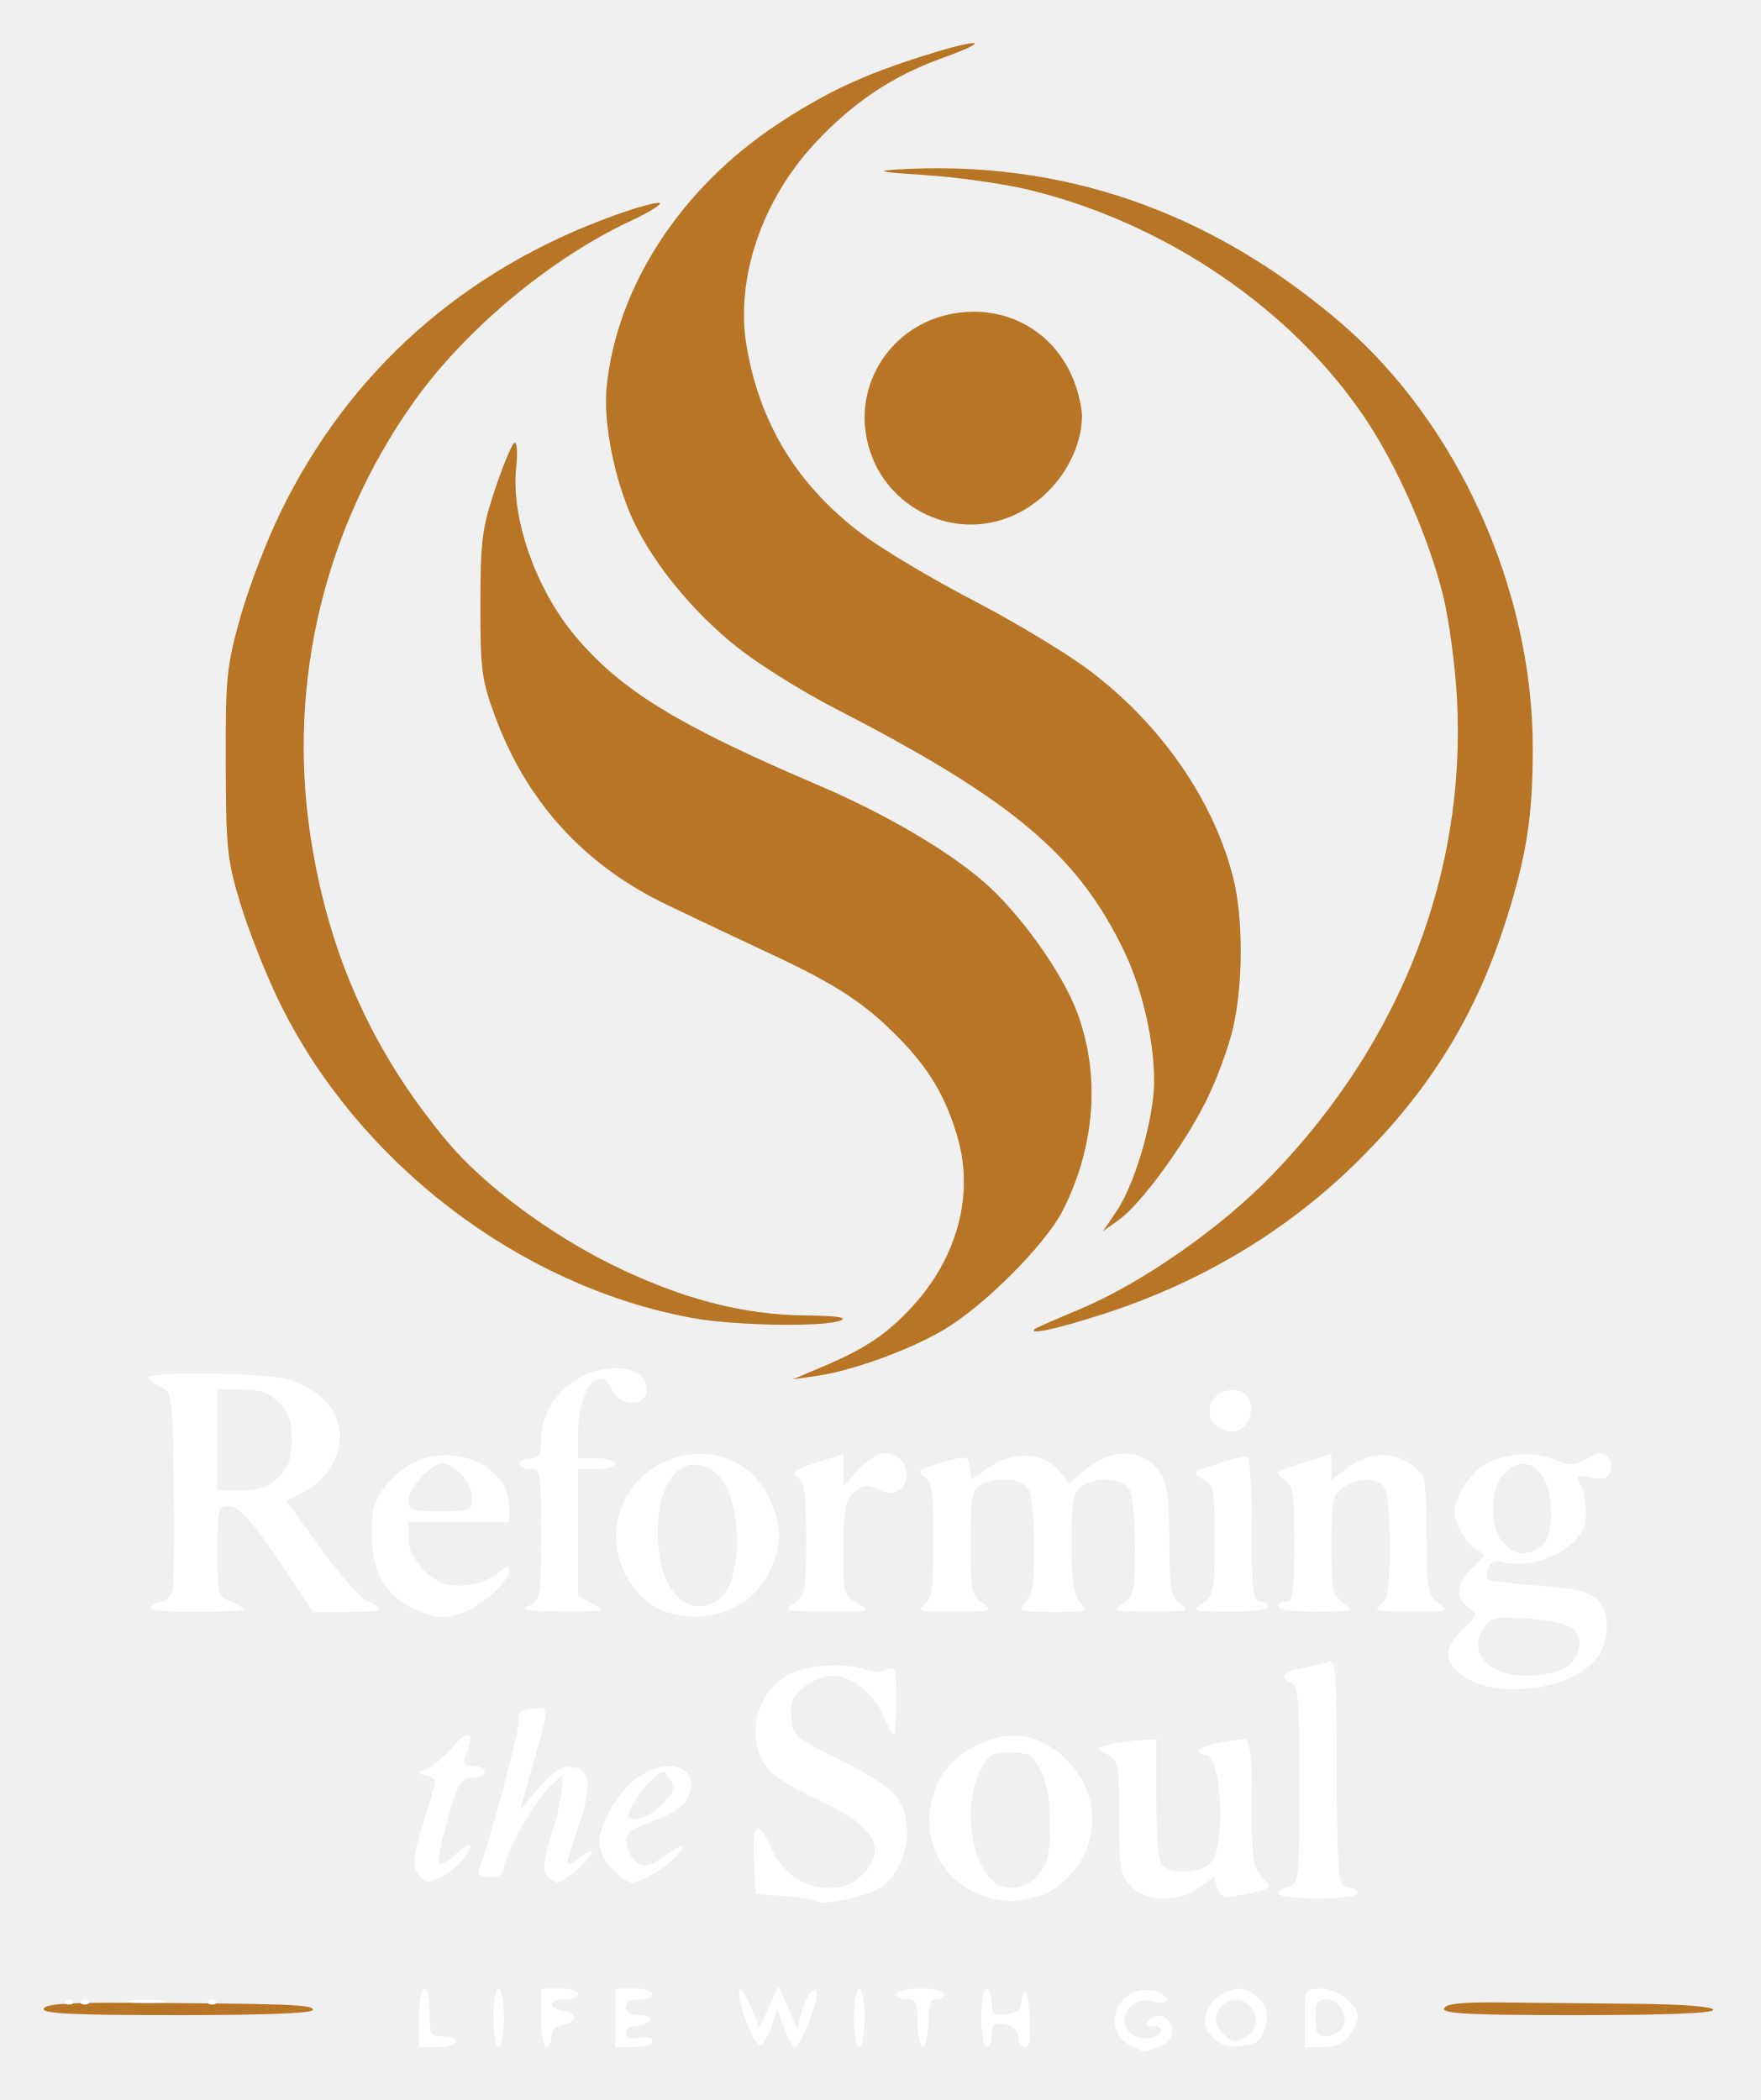
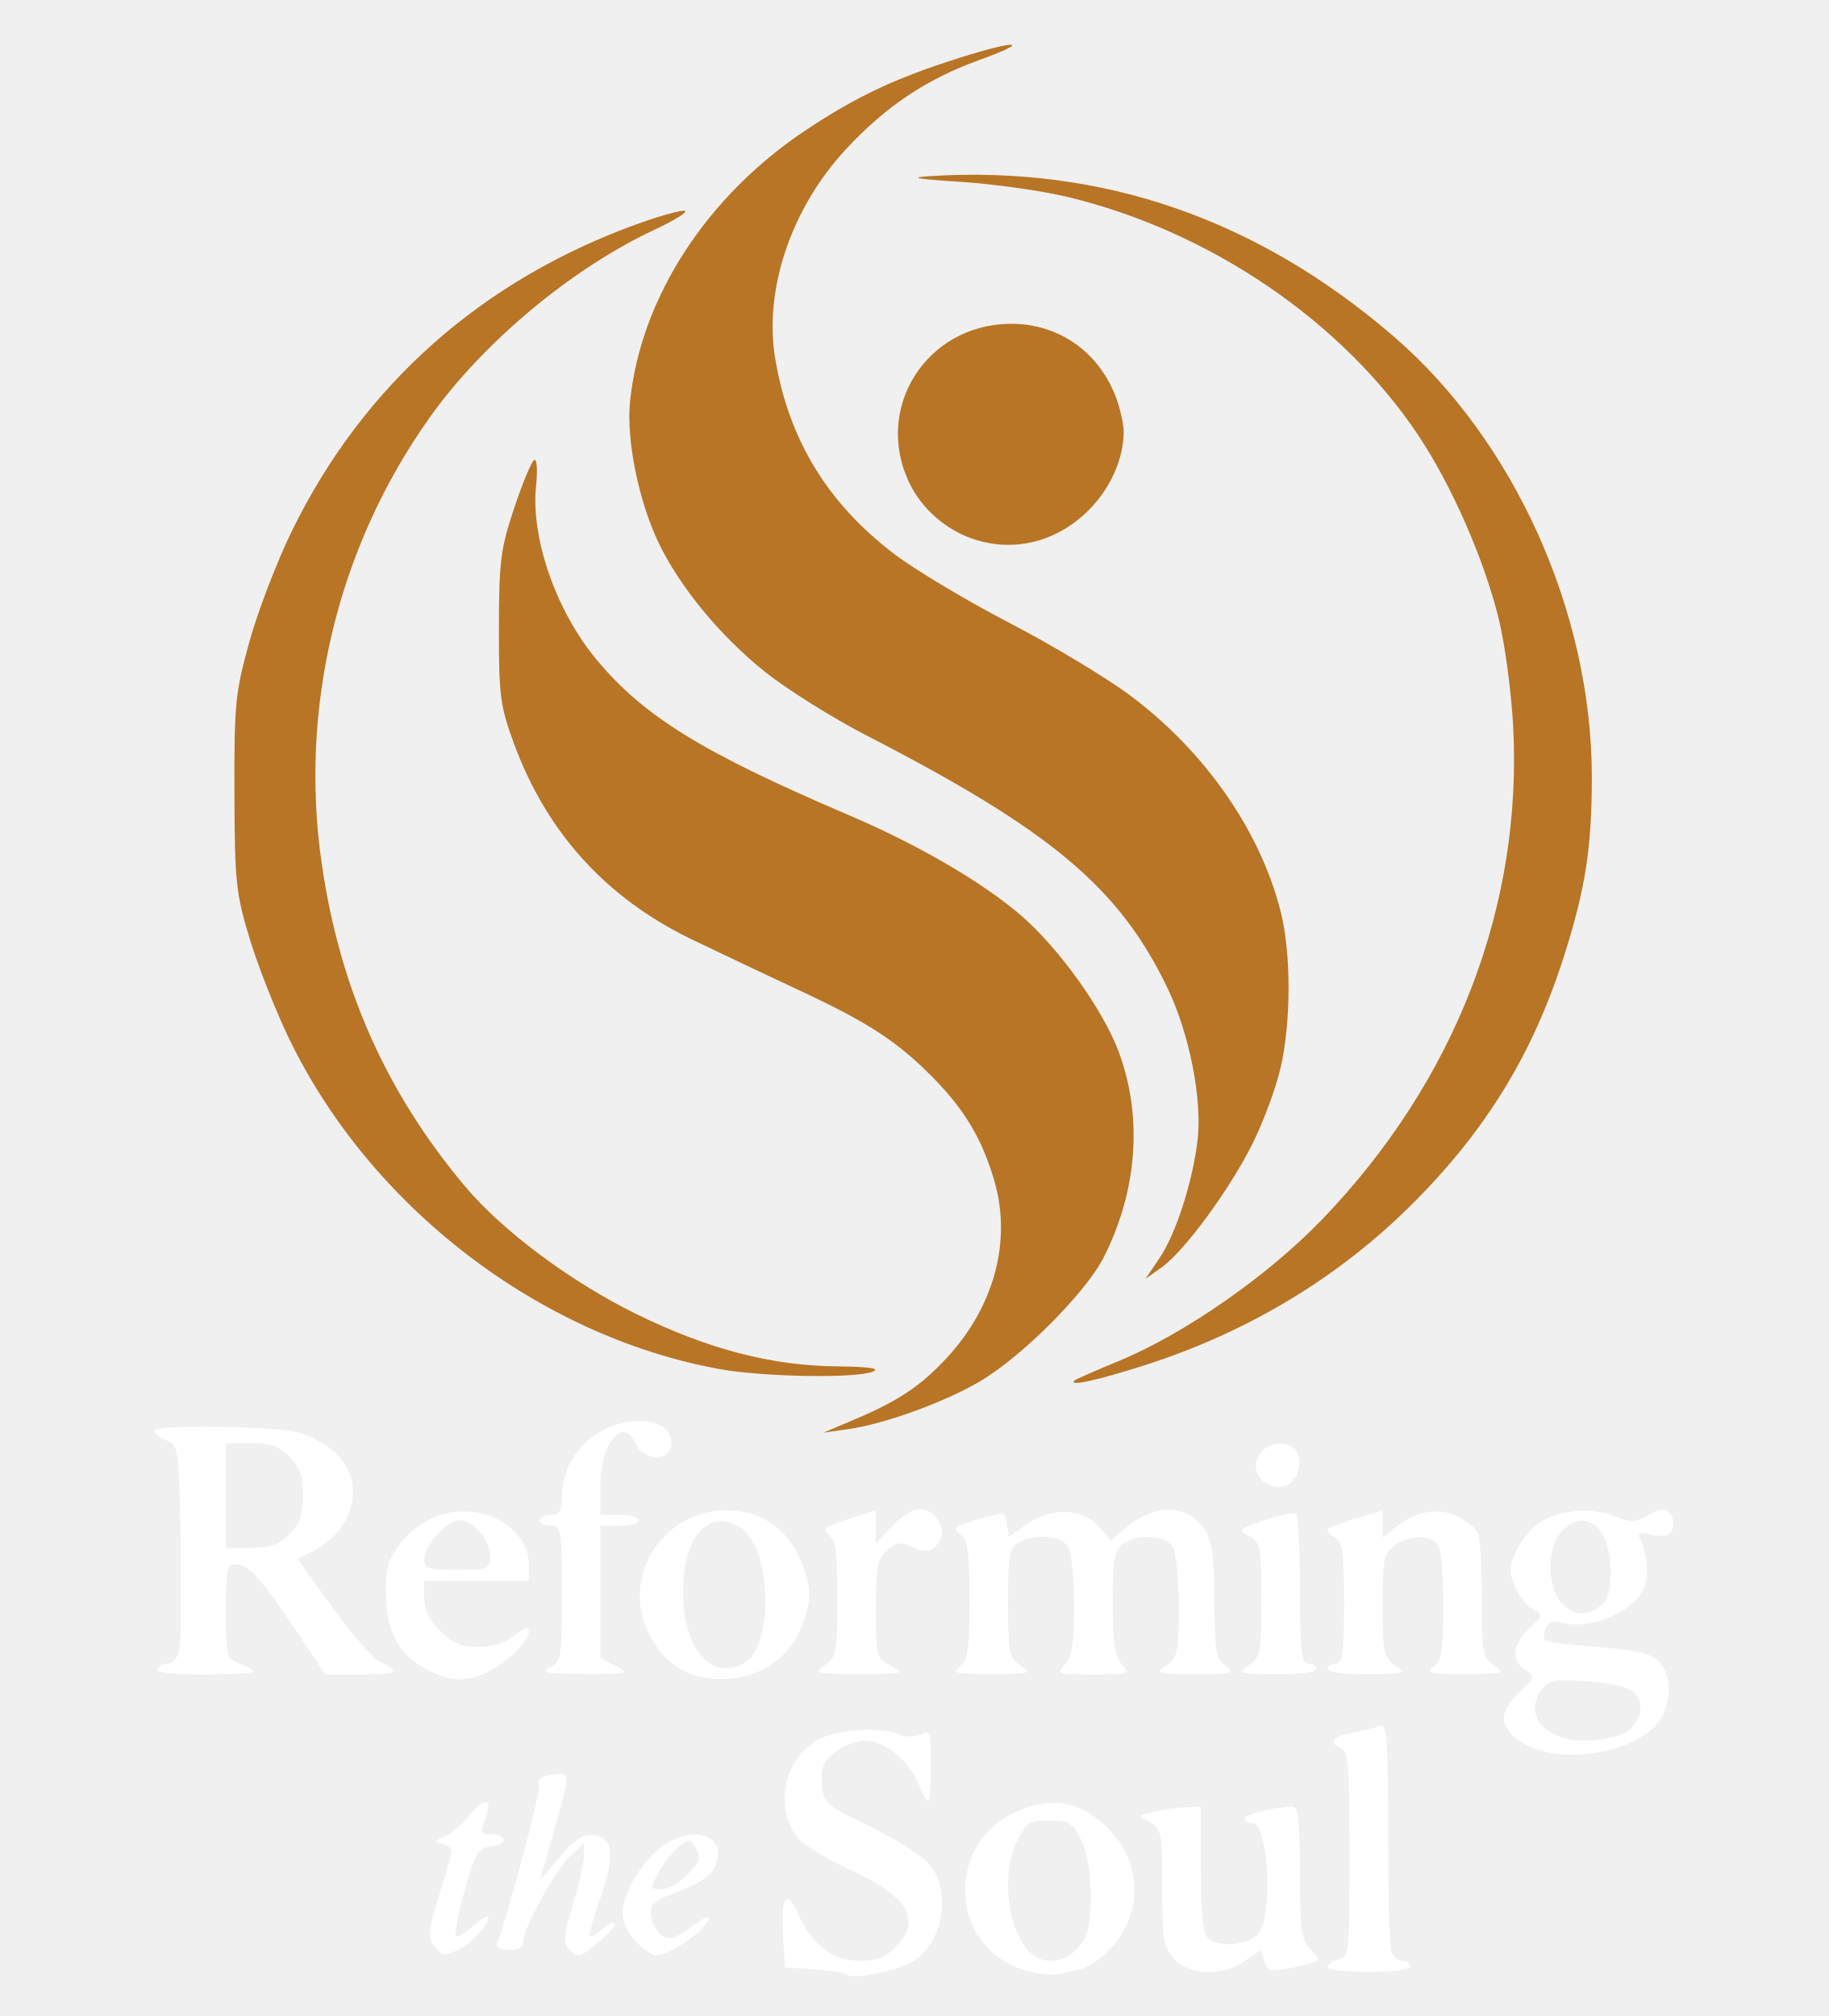
- <svg xmlns="http://www.w3.org/2000/svg" viewBox="0 0 332 396" width="332" height="396" role="img" aria-label="Reforming the Soul — Life with God">
-   <path fill="#b87525" fill-rule="evenodd" d="M8.237,378.790 C8.530,377.911 12.716,377.604 23.570,377.666 C54.609,377.842 59.000,378.008 59.000,379.000 C59.000,379.641 49.806,380.000 33.417,380.000 C13.849,380.000 7.928,379.716 8.237,378.790 Z M272.251,378.750 C272.553,377.847 275.564,377.529 283.084,377.605 C288.813,377.662 300.137,377.775 308.250,377.855 C317.320,377.944 323.000,378.385 323.000,379.000 C323.000,379.641 313.806,380.000 297.417,380.000 C277.394,380.000 271.924,379.728 272.251,378.750 Z M155.108,257.714 C163.161,254.303 167.187,251.606 171.968,246.419 C180.500,237.163 183.678,225.284 180.525,214.438 C178.310,206.820 175.148,201.494 169.344,195.606 C162.913,189.084 157.638,185.640 145.187,179.833 C139.309,177.093 130.450,172.893 125.500,170.502 C110.020,163.024 99.203,151.083 93.281,134.937 C90.808,128.195 90.555,126.239 90.569,114.000 C90.584,101.978 90.885,99.601 93.324,92.290 C94.830,87.774 96.466,83.830 96.960,83.525 C97.473,83.207 97.625,85.237 97.313,88.256 C96.337,97.711 100.985,111.005 108.348,119.819 C116.958,130.123 127.600,136.673 154.169,148.018 C166.790,153.407 178.610,160.314 185.522,166.339 C192.325,172.269 200.223,183.315 203.060,190.867 C207.481,202.633 206.514,216.125 200.384,228.235 C197.117,234.687 185.488,246.334 177.835,250.821 C171.354,254.619 160.588,258.518 154.000,259.452 L149.500,260.090 L155.108,257.714 Z M195.083,250.615 C195.312,250.403 198.972,248.792 203.215,247.036 C215.094,242.119 230.221,231.574 240.030,221.372 C264.210,196.223 276.460,164.533 274.688,131.715 C274.355,125.547 273.183,116.839 272.084,112.365 C269.425,101.543 263.531,88.101 257.452,78.995 C243.656,58.330 219.714,42.031 194.000,35.798 C189.325,34.665 180.550,33.416 174.500,33.022 C166.095,32.476 164.798,32.227 169.000,31.967 C200.171,30.038 228.224,39.745 252.928,61.007 C274.872,79.894 288.963,111.160 288.979,141.000 C288.986,153.938 287.815,161.426 283.839,173.863 C278.245,191.362 269.753,205.215 256.484,218.484 C243.057,231.910 226.556,241.861 207.738,247.878 C199.132,250.630 193.826,251.778 195.083,250.615 Z M130.500,248.533 C97.764,242.519 67.230,219.055 52.489,188.586 C50.072,183.589 46.861,175.450 45.354,170.500 C42.830,162.207 42.610,160.126 42.557,144.000 C42.504,127.834 42.712,125.738 45.278,116.500 C46.806,111.000 50.253,102.000 52.937,96.500 C65.898,69.946 87.451,50.809 115.901,40.592 C119.972,39.130 123.772,38.091 124.345,38.282 C124.919,38.473 122.450,40.005 118.858,41.686 C103.670,48.793 87.539,62.293 77.858,76.000 C61.222,99.554 54.265,128.568 58.435,157.000 C61.738,179.519 70.088,198.281 84.416,215.372 C91.182,223.443 103.619,232.717 115.500,238.550 C128.511,244.938 140.087,247.955 152.000,248.063 C157.684,248.115 159.837,248.425 158.500,249.000 C155.513,250.284 138.482,250.000 130.500,248.533 Z M210.474,228.443 C213.461,224.041 216.474,214.724 217.407,207.000 C218.287,199.720 215.946,187.768 212.036,179.575 C203.280,161.228 190.942,150.843 157.340,133.537 C151.201,130.375 142.922,125.192 138.941,122.019 C130.718,115.466 123.306,106.453 119.470,98.345 C115.909,90.817 113.689,79.783 114.369,72.984 C116.254,54.127 128.266,35.588 146.396,23.553 C155.560,17.471 162.609,14.158 174.143,10.515 C184.888,7.120 187.421,7.418 177.689,10.932 C168.175,14.367 160.737,19.356 153.535,27.135 C143.590,37.877 138.632,52.622 140.744,65.178 C143.211,79.853 150.269,91.413 162.372,100.601 C166.151,103.471 175.601,109.118 183.372,113.152 C191.142,117.185 201.034,123.145 205.354,126.396 C218.850,136.552 228.766,150.829 232.485,165.460 C234.419,173.069 234.401,185.669 232.443,194.000 C231.603,197.575 229.356,203.650 227.449,207.500 C223.324,215.831 215.053,227.114 210.908,230.066 L207.938,232.180 L210.474,228.443 Z M176.500,97.793 C171.572,96.071 167.335,92.323 165.102,87.711 C158.531,74.136 168.152,58.924 183.397,58.787 C192.393,58.706 199.942,64.179 202.862,72.899 C203.488,74.769 203.997,77.244 203.994,78.399 C203.981,83.299 201.570,88.693 197.632,92.632 C191.827,98.436 183.887,100.376 176.500,97.793 Z" />
-   <path fill="#ffffff" fill-rule="evenodd" d="M213.272,385.789 C207.127,382.824 210.911,373.757 217.593,375.434 C218.917,375.766 220.000,376.488 220.000,377.038 C220.000,377.607 218.916,377.766 217.487,377.407 C214.576,376.677 212.000,378.397 212.000,381.073 C212.000,383.297 214.614,384.914 217.142,384.253 C219.469,383.644 219.584,382.000 217.300,382.000 C216.034,382.000 215.889,381.711 216.733,380.867 C218.351,379.249 221.000,380.568 221.000,382.993 C221.000,384.280 220.040,385.414 218.435,386.025 C217.024,386.561 215.787,386.970 215.685,386.932 C215.583,386.895 214.497,386.381 213.272,385.789 Z M79.000,380.500 C79.000,377.475 79.450,375.000 80.000,375.000 C80.550,375.000 81.000,377.025 81.000,379.500 C81.000,383.633 81.204,384.000 83.500,384.000 C84.875,384.000 86.000,384.450 86.000,385.000 C86.000,385.550 84.425,386.000 82.500,386.000 L79.000,386.000 L79.000,380.500 Z M93.000,380.500 C93.000,377.475 93.450,375.000 94.000,375.000 C94.550,375.000 95.000,377.475 95.000,380.500 C95.000,383.525 94.550,386.000 94.000,386.000 C93.450,386.000 93.000,383.525 93.000,380.500 Z M102.000,380.500 L102.000,375.000 L105.500,375.000 C107.425,375.000 109.000,375.450 109.000,376.000 C109.000,376.550 107.875,377.000 106.500,377.000 C103.389,377.000 103.189,378.746 106.250,379.180 C108.996,379.570 108.852,381.379 106.040,381.820 C104.802,382.014 104.000,382.898 104.000,384.070 C104.000,385.131 103.550,386.000 103.000,386.000 C102.450,386.000 102.000,383.525 102.000,380.500 Z M116.000,380.500 L116.000,375.000 L119.500,375.000 C121.425,375.000 123.000,375.450 123.000,376.000 C123.000,376.550 121.875,377.000 120.500,377.000 C118.944,377.000 118.000,377.567 118.000,378.500 C118.000,379.443 118.951,380.000 120.559,380.000 C122.010,380.000 122.851,380.433 122.500,381.000 C122.160,381.550 121.009,382.000 119.941,382.000 C118.873,382.000 118.000,382.613 118.000,383.361 C118.000,384.274 118.824,384.565 120.500,384.245 C121.959,383.966 123.000,384.232 123.000,384.883 C123.000,385.498 121.425,386.000 119.500,386.000 L116.000,386.000 L116.000,380.500 Z M140.585,380.967 C138.435,374.986 139.253,372.969 141.575,378.526 L143.177,382.360 L144.974,378.430 L146.770,374.500 L148.539,378.500 L150.308,382.500 L151.170,379.299 C152.052,376.024 154.000,373.862 154.000,376.158 C154.000,378.247 150.793,386.000 149.929,386.000 C149.489,386.000 148.550,384.397 147.841,382.437 L146.553,378.874 L145.457,382.127 C144.855,383.916 143.922,385.526 143.384,385.705 C142.846,385.885 141.587,383.752 140.585,380.967 Z M161.000,380.500 C161.000,377.475 161.450,375.000 162.000,375.000 C162.550,375.000 163.000,377.475 163.000,380.500 C163.000,383.525 162.550,386.000 162.000,386.000 C161.450,386.000 161.000,383.525 161.000,380.500 Z M173.000,381.500 C173.000,377.667 172.704,377.000 171.000,377.000 C169.900,377.000 169.000,376.550 169.000,376.000 C169.000,375.450 171.025,375.000 173.500,375.000 C175.975,375.000 178.000,375.450 178.000,376.000 C178.000,376.550 177.325,377.000 176.500,377.000 C175.389,377.000 175.000,378.167 175.000,381.500 C175.000,383.975 174.550,386.000 174.000,386.000 C173.450,386.000 173.000,383.975 173.000,381.500 Z M185.000,380.500 C185.000,377.475 185.450,375.000 186.000,375.000 C186.550,375.000 187.000,376.155 187.000,377.566 C187.000,379.776 187.382,380.089 189.750,379.816 C191.526,379.612 192.505,378.905 192.513,377.821 C192.520,376.897 192.814,375.853 193.166,375.501 C193.518,375.148 193.963,377.367 194.153,380.431 C194.401,384.407 194.142,386.002 193.250,386.001 C192.562,386.001 192.000,385.152 192.000,384.117 C192.000,382.902 191.113,382.064 189.500,381.755 C187.404,381.355 187.000,381.659 187.000,383.639 C187.000,384.937 186.550,386.000 186.000,386.000 C185.450,386.000 185.000,383.525 185.000,380.500 Z M228.516,384.018 C227.023,382.368 226.831,381.382 227.585,379.238 C228.705,376.053 233.241,374.032 235.736,375.605 C238.639,377.437 239.497,379.683 238.443,382.697 C237.655,384.954 236.775,385.558 233.931,385.799 C231.364,386.015 229.884,385.529 228.516,384.018 Z M246.000,380.500 C246.000,375.056 246.030,375.000 249.000,375.000 C252.065,375.000 256.000,377.967 256.000,380.277 C256.000,380.980 255.299,382.555 254.443,383.777 C253.347,385.342 251.868,386.000 249.443,386.000 L246.000,386.000 L246.000,380.500 Z M235.418,383.684 C238.981,381.078 234.987,375.259 231.250,377.612 C228.865,379.114 228.572,381.430 230.521,383.379 C232.485,385.342 233.097,385.380 235.418,383.684 Z M252.947,382.564 C254.559,380.622 252.618,377.000 249.965,377.000 C248.386,377.000 248.000,377.688 248.000,380.500 C248.000,383.257 248.398,384.000 249.878,384.000 C250.910,384.000 252.291,383.354 252.947,382.564 Z M12.333,377.333 C12.700,376.967 13.300,376.967 13.667,377.333 C14.033,377.700 13.733,378.000 13.000,378.000 C12.267,378.000 11.967,377.700 12.333,377.333 Z M15.333,377.333 C15.700,376.967 16.300,376.967 16.667,377.333 C17.033,377.700 16.733,378.000 16.000,378.000 C15.267,378.000 14.967,377.700 15.333,377.333 Z M24.768,377.275 C26.565,377.053 29.265,377.057 30.768,377.285 C32.271,377.514 30.800,377.696 27.500,377.690 C24.200,377.685 22.971,377.498 24.768,377.275 Z M39.333,377.333 C39.700,376.967 40.300,376.967 40.667,377.333 C41.033,377.700 40.733,378.000 40.000,378.000 C39.267,378.000 38.967,377.700 39.333,377.333 Z M153.835,358.502 C153.505,358.172 150.819,357.736 147.867,357.535 L142.500,357.168 L142.193,351.953 C141.739,344.238 142.725,342.670 144.931,347.598 C147.386,353.081 151.294,356.000 156.180,356.000 C158.999,356.000 160.776,355.315 162.545,353.545 C167.424,348.667 164.916,344.278 154.551,339.555 C150.574,337.742 146.390,335.262 145.255,334.043 C140.503,328.943 141.992,319.804 148.190,316.026 C151.635,313.925 159.571,313.365 163.500,314.945 C164.600,315.387 166.287,315.339 167.250,314.839 C168.831,314.018 169.000,314.561 169.000,320.465 C169.000,324.059 168.781,327.000 168.513,327.000 C168.246,327.000 167.400,325.501 166.635,323.668 C164.873,319.452 160.536,316.000 157.000,316.000 C155.498,316.000 153.060,316.952 151.581,318.115 C149.397,319.833 148.950,320.911 149.196,323.865 C149.488,327.354 149.837,327.663 157.897,331.570 C162.515,333.809 167.353,336.872 168.647,338.376 C172.979,343.413 171.090,353.367 165.233,356.365 C162.043,357.998 154.706,359.373 153.835,358.502 Z M187.123,357.987 C179.429,356.195 174.619,349.649 175.286,341.878 C175.799,335.892 179.134,331.271 184.725,328.797 C190.923,326.056 196.319,327.084 201.164,331.929 C207.229,337.993 207.554,347.021 201.940,353.416 C200.311,355.271 197.746,357.083 196.239,357.442 C194.733,357.801 192.825,358.248 192.000,358.434 C191.175,358.621 188.980,358.420 187.123,357.987 Z M213.174,355.686 C211.223,353.608 211.000,352.279 211.000,342.721 C211.000,332.711 210.865,331.996 208.750,330.827 C206.513,329.590 206.517,329.579 209.500,328.910 C211.150,328.540 213.738,328.183 215.250,328.118 L218.000,328.000 L218.000,339.300 C218.000,346.756 218.408,351.008 219.200,351.800 C221.022,353.622 226.466,353.247 228.345,351.171 C231.157,348.064 230.337,331.000 227.375,331.000 C226.619,331.000 226.000,330.609 226.000,330.131 C226.000,329.357 231.437,328.040 234.750,328.011 C235.681,328.003 236.000,331.061 236.000,340.000 C236.000,350.562 236.234,352.234 237.949,353.949 C240.113,356.113 240.092,356.130 233.337,357.486 C230.707,358.014 230.062,357.770 229.514,356.044 L228.855,353.967 L226.023,355.984 C222.048,358.814 215.981,358.674 213.174,355.686 Z M241.000,357.117 C241.000,356.631 241.900,355.998 243.000,355.710 C244.910,355.211 245.000,354.346 245.000,336.562 C245.000,320.929 244.759,317.845 243.500,317.362 C240.979,316.394 241.817,315.257 245.571,314.553 C247.535,314.184 249.785,313.636 250.571,313.334 C251.780,312.870 252.000,315.864 252.000,332.811 C252.000,343.825 252.273,353.548 252.607,354.418 C252.941,355.288 253.841,356.000 254.607,356.000 C255.373,356.000 256.000,356.450 256.000,357.000 C256.000,357.578 252.833,358.000 248.500,358.000 C244.375,358.000 241.000,357.602 241.000,357.117 Z M195.927,353.365 C197.550,351.302 198.000,349.295 197.998,344.115 C197.997,339.821 197.383,336.272 196.248,334.000 C194.687,330.875 194.072,330.500 190.500,330.500 C186.928,330.500 186.313,330.875 184.752,334.000 C181.764,339.980 182.724,349.827 186.725,354.248 C189.112,356.886 193.488,356.466 195.927,353.365 Z M79.200,353.800 C77.571,352.171 77.694,350.558 80.013,343.161 C81.106,339.674 82.000,336.445 82.000,335.984 C82.000,335.524 81.213,334.958 80.250,334.728 C78.684,334.353 78.710,334.227 80.500,333.526 C81.600,333.094 83.703,331.340 85.173,329.627 C88.202,326.098 89.544,326.440 88.053,330.361 C87.185,332.644 87.308,333.000 88.966,333.000 C92.032,333.000 92.307,334.832 89.293,335.182 C86.807,335.470 86.353,336.197 84.405,343.000 C83.223,347.125 82.471,350.871 82.734,351.325 C82.996,351.779 84.205,351.217 85.420,350.075 C86.635,348.934 87.948,348.000 88.338,348.000 C89.828,348.000 85.851,352.747 83.439,353.846 C80.355,355.251 80.654,355.254 79.200,353.800 Z M103.109,353.632 C102.248,352.594 102.457,350.720 103.974,345.882 C105.074,342.372 105.980,338.409 105.987,337.076 L106.000,334.651 L103.593,336.913 C100.822,339.515 95.000,350.003 95.000,352.390 C95.000,353.458 94.123,354.000 92.393,354.000 C90.721,354.000 89.956,353.552 90.261,352.750 C92.362,347.219 98.058,325.775 97.811,324.326 C97.579,322.964 98.232,322.416 100.382,322.171 C103.686,321.793 103.692,321.479 100.151,333.906 L98.041,341.312 L101.645,337.102 C104.446,333.829 105.834,332.959 107.874,333.196 C111.359,333.600 111.684,336.734 109.037,344.407 C107.917,347.655 107.000,350.762 107.000,351.312 C107.000,351.861 107.903,351.493 109.006,350.494 C110.110,349.496 111.254,348.920 111.548,349.215 C112.144,349.811 106.311,355.000 105.046,355.000 C104.605,355.000 103.734,354.384 103.109,353.632 Z M115.455,352.545 C114.015,351.106 113.002,348.935 113.005,347.295 C113.012,343.654 116.835,337.407 120.558,334.953 C126.548,331.004 132.364,333.631 129.657,339.062 C128.869,340.642 126.592,342.162 123.169,343.392 C118.528,345.061 117.931,345.589 118.197,347.793 C118.364,349.171 119.269,350.780 120.209,351.368 C121.533,352.197 122.591,351.939 124.918,350.219 C128.704,347.420 129.885,347.364 127.407,350.102 C125.381,352.341 120.819,355.000 119.004,355.000 C118.402,355.000 116.805,353.895 115.455,352.545 Z M124.545,340.545 C127.240,337.851 127.416,337.206 126.046,335.040 C125.259,333.795 124.802,333.869 122.959,335.537 C121.769,336.614 120.155,338.734 119.372,340.248 C118.040,342.823 118.082,343.000 120.020,343.000 C121.159,343.000 123.195,341.895 124.545,340.545 Z M280.753,318.093 C276.319,317.173 273.000,314.456 273.000,311.746 C273.000,310.677 274.309,308.580 275.909,307.085 C278.688,304.489 278.733,304.314 276.909,303.175 C274.244,301.511 274.530,298.517 277.628,295.644 C280.184,293.274 280.202,293.178 278.265,292.142 C277.170,291.556 275.695,289.677 274.986,287.967 C273.893,285.328 273.942,284.344 275.309,281.477 C276.196,279.619 278.047,277.360 279.422,276.459 C283.019,274.102 288.939,273.561 292.999,275.218 C296.049,276.463 296.805,276.445 299.193,275.074 C301.278,273.878 302.188,273.788 303.089,274.689 C303.736,275.336 303.974,276.626 303.617,277.555 C303.128,278.831 302.233,279.097 299.960,278.642 C297.234,278.097 297.047,278.220 297.976,279.954 C298.539,281.007 299.000,283.433 299.000,285.345 C299.000,287.988 298.273,289.434 295.971,291.371 C292.648,294.167 287.355,295.557 283.611,294.617 C281.918,294.192 281.023,294.497 280.581,295.650 C280.235,296.550 280.193,297.526 280.486,297.819 C280.779,298.112 285.054,298.643 289.985,298.999 C296.614,299.477 299.479,300.123 300.975,301.478 C303.211,303.501 303.595,307.601 301.897,311.327 C299.543,316.494 289.122,319.828 280.753,318.093 Z M294.477,314.829 C297.673,313.372 298.847,309.419 296.717,307.288 C295.748,306.320 292.589,305.560 288.231,305.249 C281.922,304.797 281.147,304.952 279.754,306.941 C276.581,311.470 280.542,316.000 287.675,316.000 C290.002,316.000 293.063,315.473 294.477,314.829 Z M78.500,303.588 C73.452,301.345 70.765,297.606 70.234,292.087 C69.971,289.349 70.036,285.994 70.378,284.631 C71.427,280.451 75.848,276.118 80.283,274.924 C88.100,272.819 96.000,277.449 96.000,284.135 L96.000,287.000 L86.500,287.000 L77.000,287.000 L77.000,290.077 C77.000,292.144 77.959,294.113 79.923,296.077 C82.165,298.319 83.765,299.000 86.788,299.000 C89.262,299.000 91.712,298.228 93.365,296.927 C95.280,295.421 96.000,295.234 96.000,296.240 C96.000,298.127 91.130,302.635 87.685,303.936 C84.069,305.303 82.198,305.232 78.500,303.588 Z M126.542,304.271 C122.912,303.349 119.896,300.717 117.832,296.671 C112.913,287.028 119.279,275.512 130.210,274.280 C136.575,273.562 142.142,276.596 144.895,282.282 C147.540,287.747 147.551,291.230 144.940,296.624 C141.852,303.003 134.151,306.203 126.542,304.271 Z M28.500,303.000 C28.840,302.450 29.758,302.000 30.540,302.000 C31.322,302.000 32.211,300.988 32.516,299.750 C32.820,298.512 32.942,289.625 32.785,280.000 C32.507,262.940 32.443,262.475 30.250,261.513 C29.012,260.970 28.000,260.182 28.000,259.763 C28.000,258.589 49.991,258.870 54.421,260.100 C56.578,260.699 59.615,262.462 61.171,264.017 C66.386,269.232 64.330,277.710 56.921,281.541 L54.018,283.042 L60.331,291.771 C63.803,296.572 67.632,300.995 68.840,301.601 C72.872,303.623 72.378,304.000 65.697,304.000 L59.061,304.000 L53.892,296.250 C47.400,286.517 45.126,284.000 42.826,284.000 C41.201,284.000 41.000,284.938 41.000,292.525 C41.000,300.698 41.103,301.089 43.500,302.000 C44.875,302.523 46.000,303.187 46.000,303.475 C46.000,303.764 41.923,304.000 36.941,304.000 C31.156,304.000 28.105,303.639 28.500,303.000 Z M99.750,302.780 C101.903,301.741 102.000,301.163 102.000,289.347 C102.000,277.667 101.892,277.000 100.000,277.000 C98.900,277.000 98.000,276.550 98.000,276.000 C98.000,275.450 98.900,275.000 100.000,275.000 C101.592,275.000 102.000,274.333 102.000,271.734 C102.000,264.233 108.407,258.005 116.128,258.002 C120.084,258.000 122.362,259.881 121.819,262.702 C121.302,265.388 116.746,265.061 115.513,262.250 C113.202,256.983 109.000,261.805 109.000,269.723 L109.000,275.000 L112.500,275.000 C114.425,275.000 116.000,275.450 116.000,276.000 C116.000,276.550 114.425,277.000 112.500,277.000 L109.000,277.000 L109.000,288.968 L109.000,300.936 L111.750,302.428 C114.367,303.848 114.090,303.919 106.000,303.892 C99.160,303.870 97.939,303.653 99.750,302.780 Z M149.750,302.326 C151.841,300.867 152.000,300.014 152.000,290.238 C152.000,281.838 151.684,279.490 150.431,278.573 C149.123,277.617 149.706,277.156 153.931,275.805 L159.000,274.184 L159.000,277.198 L159.000,280.212 L161.901,277.106 C163.497,275.398 165.657,274.000 166.701,274.000 C170.536,274.000 172.453,278.549 169.612,280.907 C168.563,281.778 167.587,281.769 165.616,280.871 C163.419,279.870 162.692,279.969 161.004,281.496 C159.287,283.050 159.000,284.574 159.000,292.123 C159.000,300.709 159.071,300.975 161.750,302.428 C164.369,303.849 164.094,303.919 156.000,303.908 C147.986,303.896 147.629,303.805 149.750,302.326 Z M174.250,302.608 C175.726,301.487 176.000,299.593 176.000,290.500 C176.000,281.502 175.719,279.515 174.297,278.476 C172.810,277.388 173.220,277.053 177.547,275.822 C182.438,274.431 182.504,274.442 182.818,276.726 L183.137,279.039 L186.292,276.792 C190.767,273.605 196.529,273.751 199.429,277.123 L201.647,279.701 L204.371,277.357 C209.544,272.907 215.668,273.037 218.698,277.661 C220.039,279.708 220.429,282.577 220.460,290.601 C220.495,299.715 220.732,301.088 222.500,302.424 C224.342,303.817 223.906,303.935 217.000,303.916 C209.894,303.896 209.618,303.813 211.750,302.326 C213.799,300.897 214.000,299.956 214.000,291.812 C214.000,286.893 213.534,281.998 212.965,280.934 C211.743,278.651 206.453,278.340 203.750,280.392 C202.304,281.490 202.000,283.337 202.000,291.032 C202.000,298.292 202.364,300.745 203.655,302.171 C205.243,303.926 205.034,304.000 198.500,304.000 C191.966,304.000 191.757,303.926 193.345,302.171 C194.619,300.763 195.000,298.332 195.000,291.606 C195.000,286.800 194.534,281.998 193.965,280.934 C192.812,278.780 188.148,278.315 184.934,280.035 C183.223,280.951 183.000,282.205 183.000,290.913 C183.000,299.989 183.175,300.878 185.250,302.326 C187.382,303.813 187.106,303.896 180.000,303.916 C173.555,303.933 172.746,303.750 174.250,302.608 Z M226.750,302.326 C228.837,300.870 229.000,300.007 229.000,290.413 C229.000,280.712 228.860,279.996 226.751,278.867 C224.616,277.724 224.756,277.579 229.501,276.020 C232.250,275.116 234.838,274.543 235.250,274.747 C235.662,274.951 236.000,281.166 236.000,288.559 C236.000,299.840 236.241,302.000 237.500,302.000 C238.325,302.000 239.000,302.450 239.000,303.000 C239.000,303.580 235.952,303.978 231.750,303.948 C224.867,303.898 224.614,303.816 226.750,302.326 Z M241.000,303.000 C241.000,302.450 241.675,302.000 242.500,302.000 C243.742,302.000 244.000,300.117 244.000,291.050 C244.000,281.681 243.749,279.959 242.258,279.125 C241.300,278.589 240.774,277.893 241.088,277.578 C241.403,277.264 243.762,276.374 246.330,275.601 L251.000,274.196 L251.000,276.670 L251.000,279.145 L253.547,277.142 C257.241,274.236 261.332,273.603 264.806,275.400 C266.429,276.239 268.037,277.654 268.379,278.545 C268.720,279.435 269.000,284.797 269.000,290.460 C269.000,300.006 269.164,300.870 271.250,302.326 C273.382,303.813 273.106,303.896 266.000,303.916 C259.555,303.933 258.746,303.750 260.250,302.608 C261.710,301.500 262.000,299.633 262.000,291.340 C262.000,284.942 261.572,280.972 260.800,280.200 C259.144,278.544 255.876,278.698 253.223,280.557 C251.196,281.976 251.000,282.936 251.000,291.435 C251.000,299.970 251.190,300.888 253.250,302.326 C255.386,303.816 255.133,303.898 248.250,303.948 C244.048,303.978 241.000,303.580 241.000,303.000 Z M134.961,302.021 C140.551,299.029 140.186,281.134 134.458,277.380 C128.739,273.633 124.000,278.899 124.000,289.000 C124.000,299.225 129.027,305.197 134.961,302.021 Z M290.501,291.623 C291.918,290.587 292.385,288.987 292.385,285.164 C292.385,277.150 287.643,273.422 283.405,278.105 C282.155,279.486 281.500,281.685 281.500,284.500 C281.500,287.315 282.155,289.514 283.405,290.895 C285.614,293.336 287.845,293.565 290.501,291.623 Z M89.000,282.500 C89.000,279.713 85.833,276.000 83.455,276.000 C81.226,276.000 77.000,280.553 77.000,282.955 C77.000,284.788 77.622,285.000 83.000,285.000 C88.733,285.000 89.000,284.889 89.000,282.500 Z M52.545,278.545 C54.439,276.652 55.000,275.041 55.000,271.500 C55.000,267.959 54.439,266.348 52.545,264.455 C50.659,262.568 49.038,262.000 45.545,262.000 L41.000,262.000 L41.000,271.500 L41.000,281.000 L45.545,281.000 C49.038,281.000 50.659,280.432 52.545,278.545 Z M229.200,268.800 C226.340,265.940 228.972,261.575 233.195,262.173 C237.422,262.772 236.390,270.000 232.078,270.000 C231.155,270.000 229.860,269.460 229.200,268.800 Z" />
+ <svg xmlns="http://www.w3.org/2000/svg" viewBox="0 0 332 366" width="332" height="366" role="img" aria-label="Reforming the Soul">
+   <path fill="#b87525" fill-rule="evenodd" d="M155.108,257.714 C163.161,254.303 167.187,251.606 171.968,246.419 C180.500,237.163 183.678,225.284 180.525,214.438 C178.310,206.820 175.148,201.494 169.344,195.606 C162.913,189.084 157.638,185.640 145.187,179.833 C139.309,177.093 130.450,172.893 125.500,170.502 C110.020,163.024 99.203,151.083 93.281,134.937 C90.808,128.195 90.555,126.239 90.569,114.000 C90.584,101.978 90.885,99.601 93.324,92.290 C94.830,87.774 96.466,83.830 96.960,83.525 C97.473,83.207 97.625,85.237 97.313,88.256 C96.337,97.711 100.985,111.005 108.348,119.819 C116.958,130.123 127.600,136.673 154.169,148.018 C166.790,153.407 178.610,160.314 185.522,166.339 C192.325,172.269 200.223,183.315 203.060,190.867 C207.481,202.633 206.514,216.125 200.384,228.235 C197.117,234.687 185.488,246.334 177.835,250.821 C171.354,254.619 160.588,258.518 154.000,259.452 L149.500,260.090 L155.108,257.714 Z M195.083,250.615 C195.312,250.403 198.972,248.792 203.215,247.036 C215.094,242.119 230.221,231.574 240.030,221.372 C264.210,196.223 276.460,164.533 274.688,131.715 C274.355,125.547 273.183,116.839 272.084,112.365 C269.425,101.543 263.531,88.101 257.452,78.995 C243.656,58.330 219.714,42.031 194.000,35.798 C189.325,34.665 180.550,33.416 174.500,33.022 C166.095,32.476 164.798,32.227 169.000,31.967 C200.171,30.038 228.224,39.745 252.928,61.007 C274.872,79.894 288.963,111.160 288.979,141.000 C288.986,153.938 287.815,161.426 283.839,173.863 C278.245,191.362 269.753,205.215 256.484,218.484 C243.057,231.910 226.556,241.861 207.738,247.878 C199.132,250.630 193.826,251.778 195.083,250.615 Z M130.500,248.533 C97.764,242.519 67.230,219.055 52.489,188.586 C50.072,183.589 46.861,175.450 45.354,170.500 C42.830,162.207 42.610,160.126 42.557,144.000 C42.504,127.834 42.712,125.738 45.278,116.500 C46.806,111.000 50.253,102.000 52.937,96.500 C65.898,69.946 87.451,50.809 115.901,40.592 C119.972,39.130 123.772,38.091 124.345,38.282 C124.919,38.473 122.450,40.005 118.858,41.686 C103.670,48.793 87.539,62.293 77.858,76.000 C61.222,99.554 54.265,128.568 58.435,157.000 C61.738,179.519 70.088,198.281 84.416,215.372 C91.182,223.443 103.619,232.717 115.500,238.550 C128.511,244.938 140.087,247.955 152.000,248.063 C157.684,248.115 159.837,248.425 158.500,249.000 C155.513,250.284 138.482,250.000 130.500,248.533 Z M210.474,228.443 C213.461,224.041 216.474,214.724 217.407,207.000 C218.287,199.720 215.946,187.768 212.036,179.575 C203.280,161.228 190.942,150.843 157.340,133.537 C151.201,130.375 142.922,125.192 138.941,122.019 C130.718,115.466 123.306,106.453 119.470,98.345 C115.909,90.817 113.689,79.783 114.369,72.984 C116.254,54.127 128.266,35.588 146.396,23.553 C155.560,17.471 162.609,14.158 174.143,10.515 C184.888,7.120 187.421,7.418 177.689,10.932 C168.175,14.367 160.737,19.356 153.535,27.135 C143.590,37.877 138.632,52.622 140.744,65.178 C143.211,79.853 150.269,91.413 162.372,100.601 C166.151,103.471 175.601,109.118 183.372,113.152 C191.142,117.185 201.034,123.145 205.354,126.396 C218.850,136.552 228.766,150.829 232.485,165.460 C234.419,173.069 234.401,185.669 232.443,194.000 C231.603,197.575 229.356,203.650 227.449,207.500 C223.324,215.831 215.053,227.114 210.908,230.066 L207.938,232.180 L210.474,228.443 Z M176.500,97.793 C171.572,96.071 167.335,92.323 165.102,87.711 C158.531,74.136 168.152,58.924 183.397,58.787 C192.393,58.706 199.942,64.179 202.862,72.899 C203.488,74.769 203.997,77.244 203.994,78.399 C203.981,83.299 201.570,88.693 197.632,92.632 C191.827,98.436 183.887,100.376 176.500,97.793 Z" />
+   <path fill="#ffffff" fill-rule="evenodd" d="M153.835,358.502 C153.505,358.172 150.819,357.736 147.867,357.535 L142.500,357.168 L142.193,351.953 C141.739,344.238 142.725,342.670 144.931,347.598 C147.386,353.081 151.294,356.000 156.180,356.000 C158.999,356.000 160.776,355.315 162.545,353.545 C167.424,348.667 164.916,344.278 154.551,339.555 C150.574,337.742 146.390,335.262 145.255,334.043 C140.503,328.943 141.992,319.804 148.190,316.026 C151.635,313.925 159.571,313.365 163.500,314.945 C164.600,315.387 166.287,315.339 167.250,314.839 C168.831,314.018 169.000,314.561 169.000,320.465 C169.000,324.059 168.781,327.000 168.513,327.000 C168.246,327.000 167.400,325.501 166.635,323.668 C164.873,319.452 160.536,316.000 157.000,316.000 C155.498,316.000 153.060,316.952 151.581,318.115 C149.397,319.833 148.950,320.911 149.196,323.865 C149.488,327.354 149.837,327.663 157.897,331.570 C162.515,333.809 167.353,336.872 168.647,338.376 C172.979,343.413 171.090,353.367 165.233,356.365 C162.043,357.998 154.706,359.373 153.835,358.502 Z M187.123,357.987 C179.429,356.195 174.619,349.649 175.286,341.878 C175.799,335.892 179.134,331.271 184.725,328.797 C190.923,326.056 196.319,327.084 201.164,331.929 C207.229,337.993 207.554,347.021 201.940,353.416 C200.311,355.271 197.746,357.083 196.239,357.442 C194.733,357.801 192.825,358.248 192.000,358.434 C191.175,358.621 188.980,358.420 187.123,357.987 Z M213.174,355.686 C211.223,353.608 211.000,352.279 211.000,342.721 C211.000,332.711 210.865,331.996 208.750,330.827 C206.513,329.590 206.517,329.579 209.500,328.910 C211.150,328.540 213.738,328.183 215.250,328.118 L218.000,328.000 L218.000,339.300 C218.000,346.756 218.408,351.008 219.200,351.800 C221.022,353.622 226.466,353.247 228.345,351.171 C231.157,348.064 230.337,331.000 227.375,331.000 C226.619,331.000 226.000,330.609 226.000,330.131 C226.000,329.357 231.437,328.040 234.750,328.011 C235.681,328.003 236.000,331.061 236.000,340.000 C236.000,350.562 236.234,352.234 237.949,353.949 C240.113,356.113 240.092,356.130 233.337,357.486 C230.707,358.014 230.062,357.770 229.514,356.044 L228.855,353.967 L226.023,355.984 C222.048,358.814 215.981,358.674 213.174,355.686 Z M241.000,357.117 C241.000,356.631 241.900,355.998 243.000,355.710 C244.910,355.211 245.000,354.346 245.000,336.562 C245.000,320.929 244.759,317.845 243.500,317.362 C240.979,316.394 241.817,315.257 245.571,314.553 C247.535,314.184 249.785,313.636 250.571,313.334 C251.780,312.870 252.000,315.864 252.000,332.811 C252.000,343.825 252.273,353.548 252.607,354.418 C252.941,355.288 253.841,356.000 254.607,356.000 C255.373,356.000 256.000,356.450 256.000,357.000 C256.000,357.578 252.833,358.000 248.500,358.000 C244.375,358.000 241.000,357.602 241.000,357.117 Z M195.927,353.365 C197.550,351.302 198.000,349.295 197.998,344.115 C197.997,339.821 197.383,336.272 196.248,334.000 C194.687,330.875 194.072,330.500 190.500,330.500 C186.928,330.500 186.313,330.875 184.752,334.000 C181.764,339.980 182.724,349.827 186.725,354.248 C189.112,356.886 193.488,356.466 195.927,353.365 Z M79.200,353.800 C77.571,352.171 77.694,350.558 80.013,343.161 C81.106,339.674 82.000,336.445 82.000,335.984 C82.000,335.524 81.213,334.958 80.250,334.728 C78.684,334.353 78.710,334.227 80.500,333.526 C81.600,333.094 83.703,331.340 85.173,329.627 C88.202,326.098 89.544,326.440 88.053,330.361 C87.185,332.644 87.308,333.000 88.966,333.000 C92.032,333.000 92.307,334.832 89.293,335.182 C86.807,335.470 86.353,336.197 84.405,343.000 C83.223,347.125 82.471,350.871 82.734,351.325 C82.996,351.779 84.205,351.217 85.420,350.075 C86.635,348.934 87.948,348.000 88.338,348.000 C89.828,348.000 85.851,352.747 83.439,353.846 C80.355,355.251 80.654,355.254 79.200,353.800 Z M103.109,353.632 C102.248,352.594 102.457,350.720 103.974,345.882 C105.074,342.372 105.980,338.409 105.987,337.076 L106.000,334.651 L103.593,336.913 C100.822,339.515 95.000,350.003 95.000,352.390 C95.000,353.458 94.123,354.000 92.393,354.000 C90.721,354.000 89.956,353.552 90.261,352.750 C92.362,347.219 98.058,325.775 97.811,324.326 C97.579,322.964 98.232,322.416 100.382,322.171 C103.686,321.793 103.692,321.479 100.151,333.906 L98.041,341.312 L101.645,337.102 C104.446,333.829 105.834,332.959 107.874,333.196 C111.359,333.600 111.684,336.734 109.037,344.407 C107.917,347.655 107.000,350.762 107.000,351.312 C107.000,351.861 107.903,351.493 109.006,350.494 C110.110,349.496 111.254,348.920 111.548,349.215 C112.144,349.811 106.311,355.000 105.046,355.000 C104.605,355.000 103.734,354.384 103.109,353.632 Z M115.455,352.545 C114.015,351.106 113.002,348.935 113.005,347.295 C113.012,343.654 116.835,337.407 120.558,334.953 C126.548,331.004 132.364,333.631 129.657,339.062 C128.869,340.642 126.592,342.162 123.169,343.392 C118.528,345.061 117.931,345.589 118.197,347.793 C118.364,349.171 119.269,350.780 120.209,351.368 C121.533,352.197 122.591,351.939 124.918,350.219 C128.704,347.420 129.885,347.364 127.407,350.102 C125.381,352.341 120.819,355.000 119.004,355.000 C118.402,355.000 116.805,353.895 115.455,352.545 Z M124.545,340.545 C127.240,337.851 127.416,337.206 126.046,335.040 C125.259,333.795 124.802,333.869 122.959,335.537 C121.769,336.614 120.155,338.734 119.372,340.248 C118.040,342.823 118.082,343.000 120.020,343.000 C121.159,343.000 123.195,341.895 124.545,340.545 Z M280.753,318.093 C276.319,317.173 273.000,314.456 273.000,311.746 C273.000,310.677 274.309,308.580 275.909,307.085 C278.688,304.489 278.733,304.314 276.909,303.175 C274.244,301.511 274.530,298.517 277.628,295.644 C280.184,293.274 280.202,293.178 278.265,292.142 C277.170,291.556 275.695,289.677 274.986,287.967 C273.893,285.328 273.942,284.344 275.309,281.477 C276.196,279.619 278.047,277.360 279.422,276.459 C283.019,274.102 288.939,273.561 292.999,275.218 C296.049,276.463 296.805,276.445 299.193,275.074 C301.278,273.878 302.188,273.788 303.089,274.689 C303.736,275.336 303.974,276.626 303.617,277.555 C303.128,278.831 302.233,279.097 299.960,278.642 C297.234,278.097 297.047,278.220 297.976,279.954 C298.539,281.007 299.000,283.433 299.000,285.345 C299.000,287.988 298.273,289.434 295.971,291.371 C292.648,294.167 287.355,295.557 283.611,294.617 C281.918,294.192 281.023,294.497 280.581,295.650 C280.235,296.550 280.193,297.526 280.486,297.819 C280.779,298.112 285.054,298.643 289.985,298.999 C296.614,299.477 299.479,300.123 300.975,301.478 C303.211,303.501 303.595,307.601 301.897,311.327 C299.543,316.494 289.122,319.828 280.753,318.093 Z M294.477,314.829 C297.673,313.372 298.847,309.419 296.717,307.288 C295.748,306.320 292.589,305.560 288.231,305.249 C281.922,304.797 281.147,304.952 279.754,306.941 C276.581,311.470 280.542,316.000 287.675,316.000 C290.002,316.000 293.063,315.473 294.477,314.829 Z M78.500,303.588 C73.452,301.345 70.765,297.606 70.234,292.087 C69.971,289.349 70.036,285.994 70.378,284.631 C71.427,280.451 75.848,276.118 80.283,274.924 C88.100,272.819 96.000,277.449 96.000,284.135 L96.000,287.000 L86.500,287.000 L77.000,287.000 L77.000,290.077 C77.000,292.144 77.959,294.113 79.923,296.077 C82.165,298.319 83.765,299.000 86.788,299.000 C89.262,299.000 91.712,298.228 93.365,296.927 C95.280,295.421 96.000,295.234 96.000,296.240 C96.000,298.127 91.130,302.635 87.685,303.936 C84.069,305.303 82.198,305.232 78.500,303.588 Z M126.542,304.271 C122.912,303.349 119.896,300.717 117.832,296.671 C112.913,287.028 119.279,275.512 130.210,274.280 C136.575,273.562 142.142,276.596 144.895,282.282 C147.540,287.747 147.551,291.230 144.940,296.624 C141.852,303.003 134.151,306.203 126.542,304.271 Z M28.500,303.000 C28.840,302.450 29.758,302.000 30.540,302.000 C31.322,302.000 32.211,300.988 32.516,299.750 C32.820,298.512 32.942,289.625 32.785,280.000 C32.507,262.940 32.443,262.475 30.250,261.513 C29.012,260.970 28.000,260.182 28.000,259.763 C28.000,258.589 49.991,258.870 54.421,260.100 C56.578,260.699 59.615,262.462 61.171,264.017 C66.386,269.232 64.330,277.710 56.921,281.541 L54.018,283.042 L60.331,291.771 C63.803,296.572 67.632,300.995 68.840,301.601 C72.872,303.623 72.378,304.000 65.697,304.000 L59.061,304.000 L53.892,296.250 C47.400,286.517 45.126,284.000 42.826,284.000 C41.201,284.000 41.000,284.938 41.000,292.525 C41.000,300.698 41.103,301.089 43.500,302.000 C44.875,302.523 46.000,303.187 46.000,303.475 C46.000,303.764 41.923,304.000 36.941,304.000 C31.156,304.000 28.105,303.639 28.500,303.000 Z M99.750,302.780 C101.903,301.741 102.000,301.163 102.000,289.347 C102.000,277.667 101.892,277.000 100.000,277.000 C98.900,277.000 98.000,276.550 98.000,276.000 C98.000,275.450 98.900,275.000 100.000,275.000 C101.592,275.000 102.000,274.333 102.000,271.734 C102.000,264.233 108.407,258.005 116.128,258.002 C120.084,258.000 122.362,259.881 121.819,262.702 C121.302,265.388 116.746,265.061 115.513,262.250 C113.202,256.983 109.000,261.805 109.000,269.723 L109.000,275.000 L112.500,275.000 C114.425,275.000 116.000,275.450 116.000,276.000 C116.000,276.550 114.425,277.000 112.500,277.000 L109.000,277.000 L109.000,288.968 L109.000,300.936 L111.750,302.428 C114.367,303.848 114.090,303.919 106.000,303.892 C99.160,303.870 97.939,303.653 99.750,302.780 Z M149.750,302.326 C151.841,300.867 152.000,300.014 152.000,290.238 C152.000,281.838 151.684,279.490 150.431,278.573 C149.123,277.617 149.706,277.156 153.931,275.805 L159.000,274.184 L159.000,277.198 L159.000,280.212 L161.901,277.106 C163.497,275.398 165.657,274.000 166.701,274.000 C170.536,274.000 172.453,278.549 169.612,280.907 C168.563,281.778 167.587,281.769 165.616,280.871 C163.419,279.870 162.692,279.969 161.004,281.496 C159.287,283.050 159.000,284.574 159.000,292.123 C159.000,300.709 159.071,300.975 161.750,302.428 C164.369,303.849 164.094,303.919 156.000,303.908 C147.986,303.896 147.629,303.805 149.750,302.326 Z M174.250,302.608 C175.726,301.487 176.000,299.593 176.000,290.500 C176.000,281.502 175.719,279.515 174.297,278.476 C172.810,277.388 173.220,277.053 177.547,275.822 C182.438,274.431 182.504,274.442 182.818,276.726 L183.137,279.039 L186.292,276.792 C190.767,273.605 196.529,273.751 199.429,277.123 L201.647,279.701 L204.371,277.357 C209.544,272.907 215.668,273.037 218.698,277.661 C220.039,279.708 220.429,282.577 220.460,290.601 C220.495,299.715 220.732,301.088 222.500,302.424 C224.342,303.817 223.906,303.935 217.000,303.916 C209.894,303.896 209.618,303.813 211.750,302.326 C213.799,300.897 214.000,299.956 214.000,291.812 C214.000,286.893 213.534,281.998 212.965,280.934 C211.743,278.651 206.453,278.340 203.750,280.392 C202.304,281.490 202.000,283.337 202.000,291.032 C202.000,298.292 202.364,300.745 203.655,302.171 C205.243,303.926 205.034,304.000 198.500,304.000 C191.966,304.000 191.757,303.926 193.345,302.171 C194.619,300.763 195.000,298.332 195.000,291.606 C195.000,286.800 194.534,281.998 193.965,280.934 C192.812,278.780 188.148,278.315 184.934,280.035 C183.223,280.951 183.000,282.205 183.000,290.913 C183.000,299.989 183.175,300.878 185.250,302.326 C187.382,303.813 187.106,303.896 180.000,303.916 C173.555,303.933 172.746,303.750 174.250,302.608 Z M226.750,302.326 C228.837,300.870 229.000,300.007 229.000,290.413 C229.000,280.712 228.860,279.996 226.751,278.867 C224.616,277.724 224.756,277.579 229.501,276.020 C232.250,275.116 234.838,274.543 235.250,274.747 C235.662,274.951 236.000,281.166 236.000,288.559 C236.000,299.840 236.241,302.000 237.500,302.000 C238.325,302.000 239.000,302.450 239.000,303.000 C239.000,303.580 235.952,303.978 231.750,303.948 C224.867,303.898 224.614,303.816 226.750,302.326 Z M241.000,303.000 C241.000,302.450 241.675,302.000 242.500,302.000 C243.742,302.000 244.000,300.117 244.000,291.050 C244.000,281.681 243.749,279.959 242.258,279.125 C241.300,278.589 240.774,277.893 241.088,277.578 C241.403,277.264 243.762,276.374 246.330,275.601 L251.000,274.196 L251.000,276.670 L251.000,279.145 L253.547,277.142 C257.241,274.236 261.332,273.603 264.806,275.400 C266.429,276.239 268.037,277.654 268.379,278.545 C268.720,279.435 269.000,284.797 269.000,290.460 C269.000,300.006 269.164,300.870 271.250,302.326 C273.382,303.813 273.106,303.896 266.000,303.916 C259.555,303.933 258.746,303.750 260.250,302.608 C261.710,301.500 262.000,299.633 262.000,291.340 C262.000,284.942 261.572,280.972 260.800,280.200 C259.144,278.544 255.876,278.698 253.223,280.557 C251.196,281.976 251.000,282.936 251.000,291.435 C251.000,299.970 251.190,300.888 253.250,302.326 C255.386,303.816 255.133,303.898 248.250,303.948 C244.048,303.978 241.000,303.580 241.000,303.000 Z M134.961,302.021 C140.551,299.029 140.186,281.134 134.458,277.380 C128.739,273.633 124.000,278.899 124.000,289.000 C124.000,299.225 129.027,305.197 134.961,302.021 Z M290.501,291.623 C291.918,290.587 292.385,288.987 292.385,285.164 C292.385,277.150 287.643,273.422 283.405,278.105 C282.155,279.486 281.500,281.685 281.500,284.500 C281.500,287.315 282.155,289.514 283.405,290.895 C285.614,293.336 287.845,293.565 290.501,291.623 Z M89.000,282.500 C89.000,279.713 85.833,276.000 83.455,276.000 C81.226,276.000 77.000,280.553 77.000,282.955 C77.000,284.788 77.622,285.000 83.000,285.000 C88.733,285.000 89.000,284.889 89.000,282.500 Z M52.545,278.545 C54.439,276.652 55.000,275.041 55.000,271.500 C55.000,267.959 54.439,266.348 52.545,264.455 C50.659,262.568 49.038,262.000 45.545,262.000 L41.000,262.000 L41.000,271.500 L41.000,281.000 L45.545,281.000 C49.038,281.000 50.659,280.432 52.545,278.545 Z M229.200,268.800 C226.340,265.940 228.972,261.575 233.195,262.173 C237.422,262.772 236.390,270.000 232.078,270.000 C231.155,270.000 229.860,269.460 229.200,268.800 Z" />
</svg>
